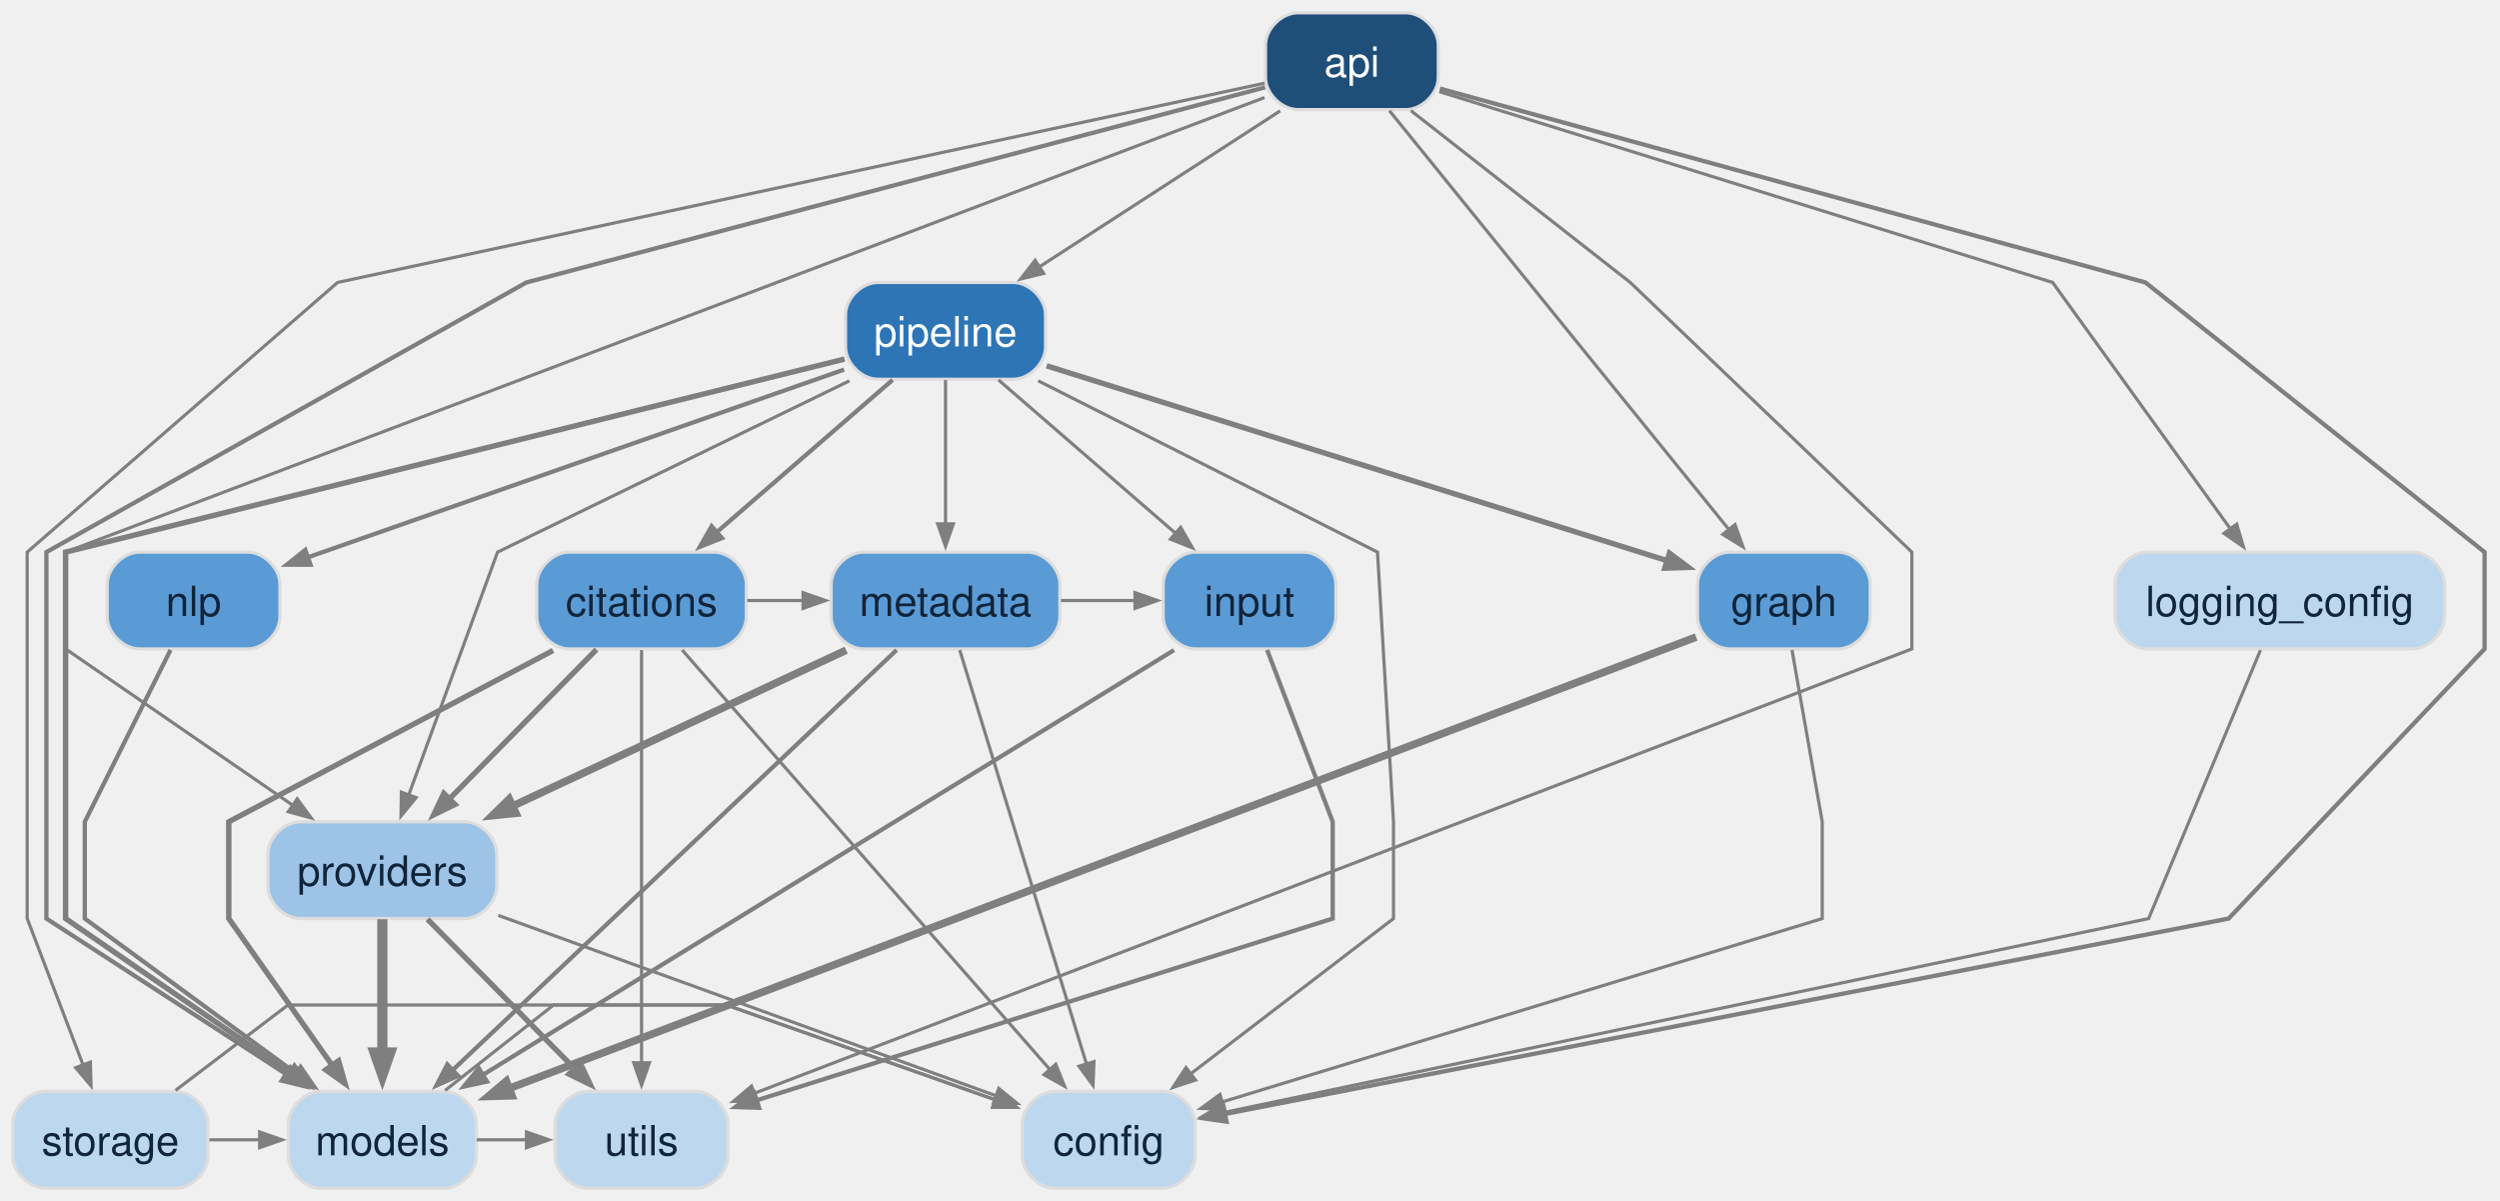
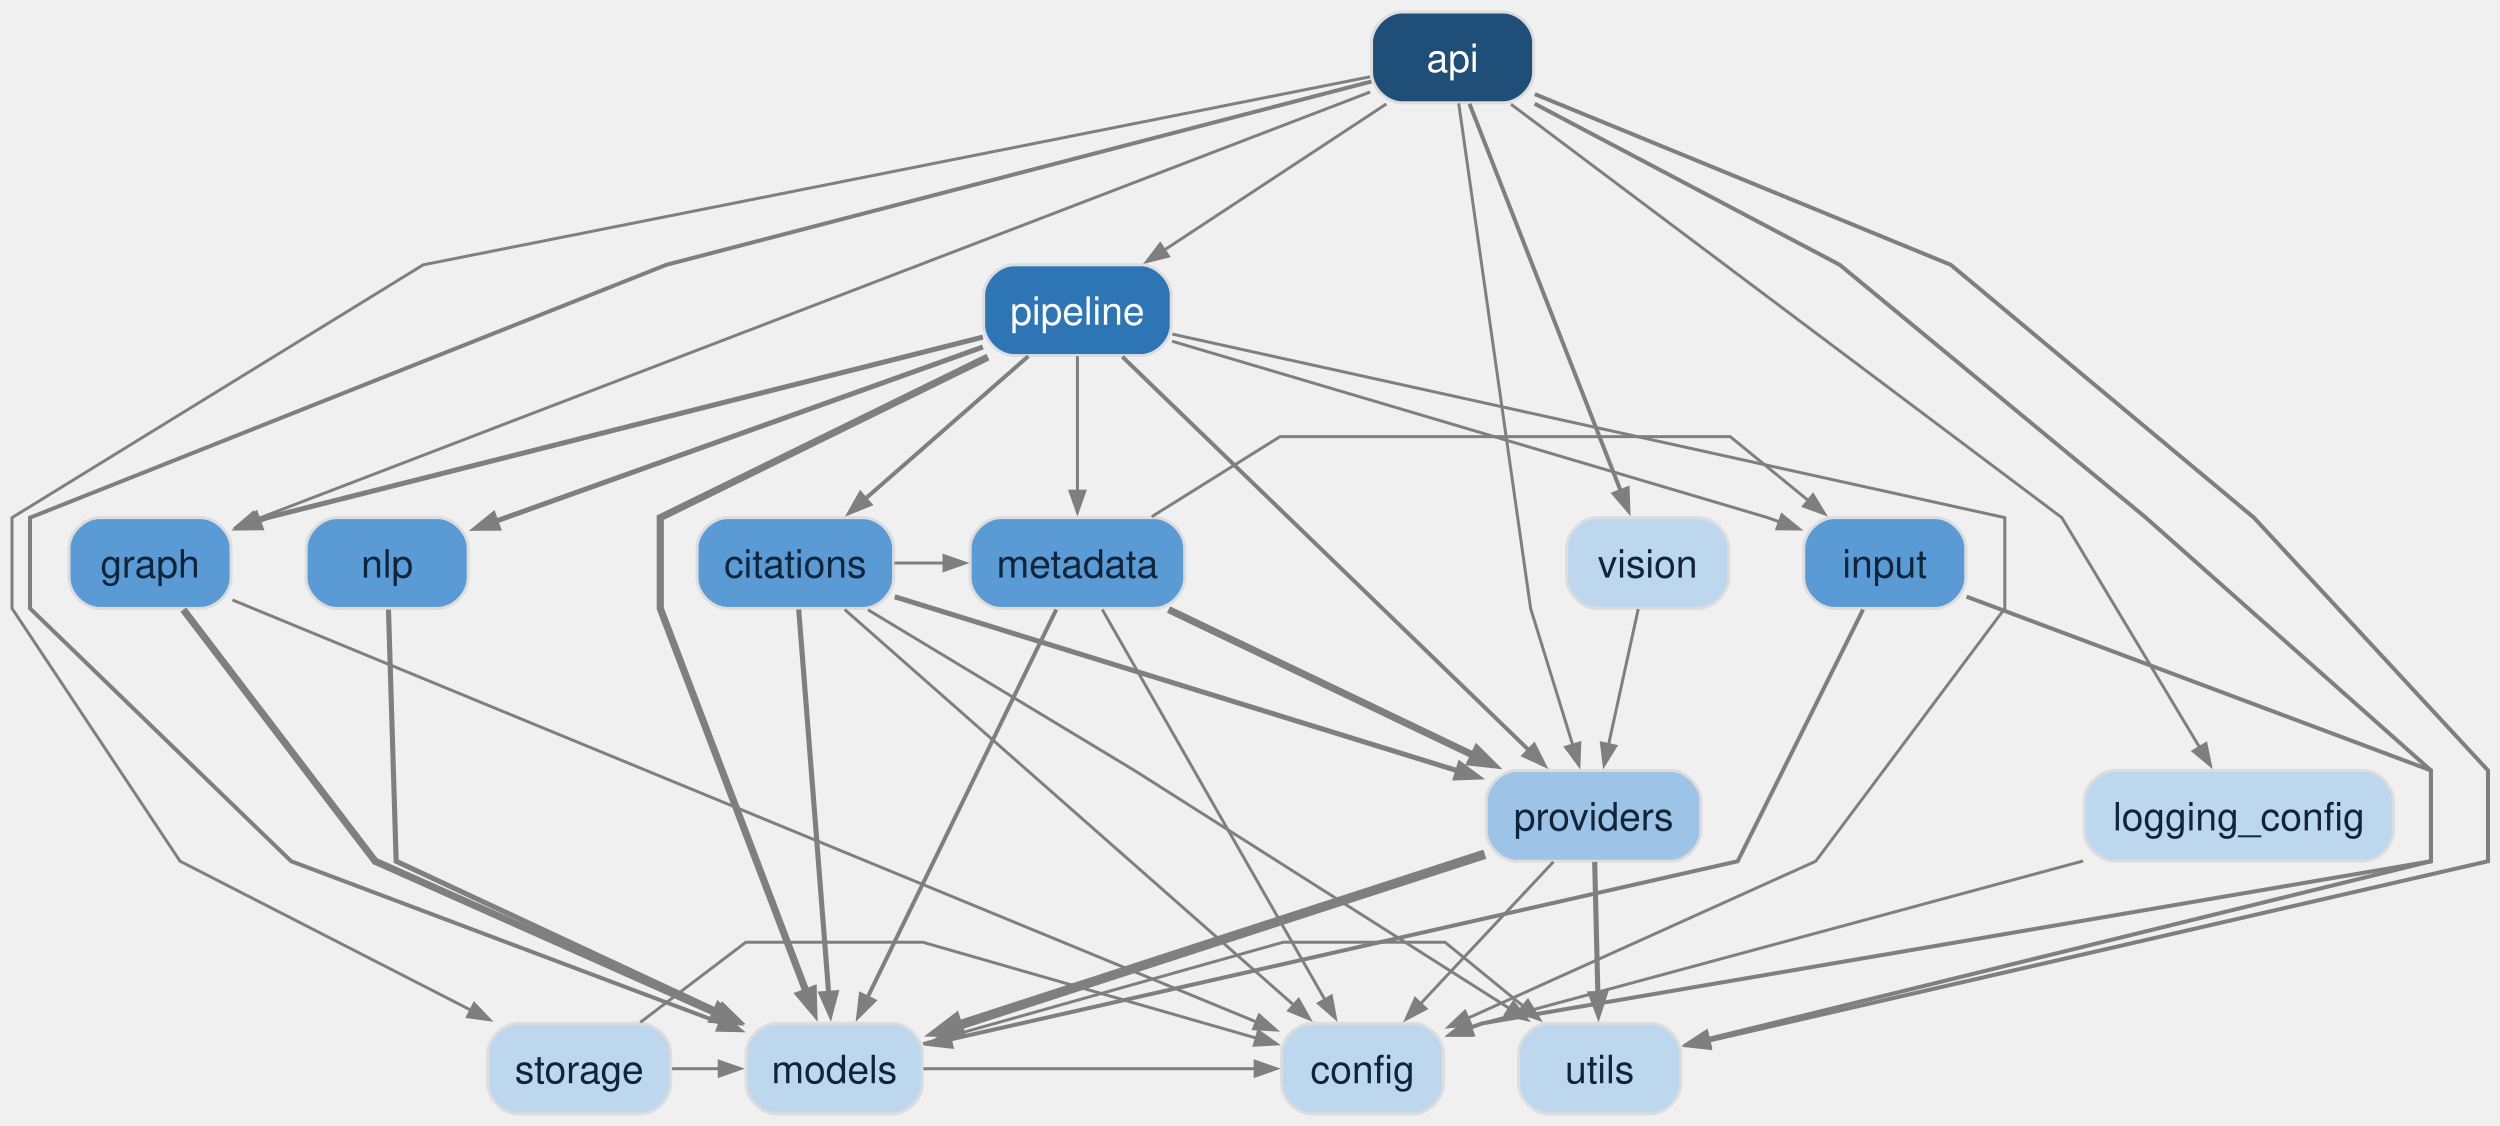
- <svg xmlns="http://www.w3.org/2000/svg" width="781pt" height="375pt" viewBox="0.00 0.00 781.00 375.00">
+ <svg xmlns="http://www.w3.org/2000/svg" width="833pt" height="375pt" viewBox="0.00 0.00 833.00 375.00">
  <g id="graph0" class="graph" transform="scale(1 1) rotate(0) translate(4 371.2)">
    <g id="node1" class="node">
-       <path fill="#1f4e79" stroke="#dddddd" d="M435.42,-367.2C435.42,-367.2 401.58,-367.2 401.58,-367.2 396.54,-367.2 391.5,-362.16 391.5,-357.12 391.5,-357.12 391.5,-347.04 391.5,-347.04 391.5,-342 396.54,-336.96 401.58,-336.96 401.58,-336.96 435.42,-336.96 435.42,-336.96 440.46,-336.96 445.5,-342 445.5,-347.04 445.5,-347.04 445.5,-357.12 445.5,-357.12 445.5,-362.16 440.46,-367.2 435.42,-367.2" />
-       <text xml:space="preserve" text-anchor="middle" x="418.5" y="-347.23" font-family="Helvetica,sans-Serif" font-size="13.00" fill="white">api</text>
+       <path fill="#1f4e79" stroke="#dddddd" d="M496.92,-367.2C496.92,-367.2 463.08,-367.2 463.08,-367.2 458.04,-367.2 453,-362.16 453,-357.12 453,-357.12 453,-347.04 453,-347.04 453,-342 458.04,-336.96 463.08,-336.96 463.08,-336.96 496.92,-336.96 496.92,-336.96 501.96,-336.96 507,-342 507,-347.04 507,-347.04 507,-357.12 507,-357.12 507,-362.16 501.96,-367.2 496.92,-367.2" />
+       <text xml:space="preserve" text-anchor="middle" x="480" y="-347.23" font-family="Helvetica,sans-Serif" font-size="13.00" fill="white">api</text>
    </g>
    <g id="node3" class="node">
-       <path fill="#bdd7ee" stroke="#dddddd" d="M359.42,-30.24C359.42,-30.24 325.58,-30.24 325.58,-30.24 320.54,-30.24 315.5,-25.2 315.5,-20.16 315.5,-20.16 315.5,-10.08 315.5,-10.08 315.5,-5.04 320.54,0 325.58,0 325.58,0 359.42,0 359.42,0 364.46,0 369.5,-5.04 369.5,-10.08 369.5,-10.08 369.5,-20.16 369.5,-20.16 369.5,-25.2 364.46,-30.24 359.42,-30.24" />
-       <text xml:space="preserve" text-anchor="middle" x="342.5" y="-10.27" font-family="Helvetica,sans-Serif" font-size="13.00" fill="#10243a">config</text>
+       <path fill="#bdd7ee" stroke="#dddddd" d="M466.92,-30.24C466.92,-30.24 433.08,-30.24 433.08,-30.24 428.04,-30.24 423,-25.2 423,-20.16 423,-20.16 423,-10.08 423,-10.08 423,-5.04 428.04,0 433.08,0 433.08,0 466.92,0 466.92,0 471.96,0 477,-5.04 477,-10.08 477,-10.08 477,-20.16 477,-20.16 477,-25.2 471.96,-30.24 466.92,-30.24" />
+       <text xml:space="preserve" text-anchor="middle" x="450" y="-10.27" font-family="Helvetica,sans-Serif" font-size="13.00" fill="#10243a">config</text>
    </g>
    <g id="edge1" class="edge">
-       <path fill="none" stroke="#7f7f7f" stroke-width="1.35" d="M445.99,-343.53C510.56,-325.79 666.5,-282.96 666.5,-282.96 666.5,-282.96 772.5,-198.72 772.5,-198.72 772.5,-198.72 772.5,-168.48 772.5,-168.48 772.5,-168.48 692.5,-84.24 692.5,-84.24 692.5,-84.24 468.15,-40.57 378.69,-23.16" />
-       <polygon fill="#7f7f7f" stroke="#7f7f7f" stroke-width="1.35" points="379.31,-20.79 371.97,-21.86 378.37,-25.6 379.31,-20.79" />
+       <path fill="none" stroke="#7f7f7f" stroke-width="1.35" d="M507.36,-336.63C545.22,-316.64 609,-282.96 609,-282.96 609,-282.96 711,-198.72 711,-198.72 711,-198.72 806,-114.48 806,-114.48 806,-114.48 806,-84.24 806,-84.24 806,-84.24 490,-30.24 490,-30.24 490,-30.24 488.41,-29.68 485.87,-28.78" />
+       <polygon fill="#7f7f7f" stroke="#7f7f7f" stroke-width="1.35" points="486.69,-26.47 479.27,-26.45 485.06,-31.09 486.69,-26.47" />
    </g>
    <g id="node4" class="node">
-       <path fill="#5b9bd5" stroke="#dddddd" d="M570.42,-198.72C570.42,-198.72 536.58,-198.72 536.58,-198.72 531.54,-198.72 526.5,-193.68 526.5,-188.64 526.5,-188.64 526.5,-178.56 526.5,-178.56 526.5,-173.52 531.54,-168.48 536.58,-168.48 536.58,-168.48 570.42,-168.48 570.42,-168.48 575.46,-168.48 580.5,-173.52 580.5,-178.56 580.5,-178.56 580.5,-188.64 580.5,-188.64 580.5,-193.68 575.46,-198.72 570.42,-198.72" />
-       <text xml:space="preserve" text-anchor="middle" x="553.5" y="-178.75" font-family="Helvetica,sans-Serif" font-size="13.00" fill="#10243a">graph</text>
+       <path fill="#5b9bd5" stroke="#dddddd" d="M62.92,-198.72C62.92,-198.72 29.08,-198.72 29.08,-198.72 24.04,-198.72 19,-193.68 19,-188.64 19,-188.64 19,-178.56 19,-178.56 19,-173.52 24.04,-168.48 29.08,-168.48 29.08,-168.48 62.92,-168.48 62.92,-168.48 67.96,-168.48 73,-173.52 73,-178.56 73,-178.56 73,-188.64 73,-188.64 73,-193.68 67.96,-198.72 62.92,-198.72" />
+       <text xml:space="preserve" text-anchor="middle" x="46" y="-178.75" font-family="Helvetica,sans-Serif" font-size="13.00" fill="#10243a">graph</text>
    </g>
    <g id="edge2" class="edge">
-       <path fill="none" stroke="#7f7f7f" d="M430.24,-336.6C454.18,-307.08 508.69,-239.86 536.5,-205.57" />
-       <polygon fill="#7f7f7f" stroke="#7f7f7f" points="538.23,-207.32 540.73,-200.34 534.42,-204.24 538.23,-207.32" />
+       <path fill="none" stroke="#7f7f7f" d="M452.52,-340.54C376.8,-311.49 165.17,-230.31 81.09,-198.06" />
+       <polygon fill="#7f7f7f" stroke="#7f7f7f" points="82.18,-195.86 74.77,-195.64 80.43,-200.43 82.18,-195.86" />
    </g>
    <g id="node6" class="node">
-       <path fill="#bdd7ee" stroke="#dddddd" d="M749.92,-198.72C749.92,-198.72 667.08,-198.72 667.08,-198.72 662.04,-198.72 657,-193.68 657,-188.64 657,-188.64 657,-178.56 657,-178.56 657,-173.52 662.04,-168.48 667.08,-168.48 667.08,-168.48 749.92,-168.48 749.92,-168.48 754.96,-168.48 760,-173.52 760,-178.56 760,-178.56 760,-188.64 760,-188.64 760,-193.68 754.96,-198.72 749.92,-198.72" />
-       <text xml:space="preserve" text-anchor="middle" x="708.5" y="-178.75" font-family="Helvetica,sans-Serif" font-size="13.00" fill="#10243a">logging_config</text>
+       <path fill="#bdd7ee" stroke="#dddddd" d="M783.42,-114.48C783.42,-114.48 700.58,-114.48 700.58,-114.48 695.54,-114.48 690.5,-109.44 690.5,-104.4 690.5,-104.4 690.5,-94.32 690.5,-94.32 690.5,-89.28 695.54,-84.24 700.58,-84.24 700.58,-84.24 783.42,-84.24 783.42,-84.24 788.46,-84.24 793.5,-89.28 793.5,-94.32 793.5,-94.32 793.5,-104.4 793.5,-104.4 793.5,-109.44 788.46,-114.48 783.42,-114.48" />
+       <text xml:space="preserve" text-anchor="middle" x="742" y="-94.51" font-family="Helvetica,sans-Serif" font-size="13.00" fill="#10243a">logging_config</text>
    </g>
    <g id="edge3" class="edge">
-       <path fill="none" stroke="#7f7f7f" d="M445.79,-342.59C504.5,-324.33 637.5,-282.96 637.5,-282.96 637.5,-282.96 672.45,-234.55 693.3,-205.65" />
-       <polygon fill="#7f7f7f" stroke="#7f7f7f" points="695.03,-207.45 697.14,-200.34 691.05,-204.58 695.03,-207.45" />
+       <path fill="none" stroke="#7f7f7f" d="M499.46,-336.47C550.27,-298.34 683,-198.72 683,-198.72 683,-198.72 711.55,-151.12 728.93,-122.15" />
+       <polygon fill="#7f7f7f" stroke="#7f7f7f" points="731.02,-123.43 732.52,-116.17 726.81,-120.91 731.02,-123.43" />
    </g>
    <g id="node8" class="node">
-       <path fill="#bdd7ee" stroke="#dddddd" d="M134.79,-30.24C134.79,-30.24 96.2,-30.24 96.2,-30.24 91.16,-30.24 86.12,-25.2 86.12,-20.16 86.12,-20.16 86.12,-10.08 86.12,-10.08 86.12,-5.04 91.17,0 96.2,0 96.2,0 134.8,0 134.8,0 139.84,0 144.88,-5.04 144.88,-10.08 144.88,-10.08 144.88,-20.16 144.88,-20.16 144.88,-25.2 139.84,-30.24 134.79,-30.24" />
-       <text xml:space="preserve" text-anchor="middle" x="115.5" y="-10.27" font-family="Helvetica,sans-Serif" font-size="13.00" fill="#10243a">models</text>
+       <path fill="#bdd7ee" stroke="#dddddd" d="M293.3,-30.24C293.3,-30.24 254.7,-30.24 254.7,-30.24 249.66,-30.24 244.62,-25.2 244.62,-20.16 244.62,-20.16 244.62,-10.08 244.62,-10.08 244.62,-5.04 249.66,0 254.71,0 254.71,0 293.3,0 293.3,0 298.33,0 303.38,-5.04 303.38,-10.08 303.38,-10.08 303.38,-20.16 303.38,-20.16 303.38,-25.2 298.33,-30.24 293.3,-30.24" />
+       <text xml:space="preserve" text-anchor="middle" x="274" y="-10.27" font-family="Helvetica,sans-Serif" font-size="13.00" fill="#10243a">models</text>
    </g>
    <g id="edge4" class="edge">
-       <path fill="none" stroke="#7f7f7f" stroke-width="1.35" d="M391.38,-343.92C325.14,-326.43 160.5,-282.96 160.5,-282.96 160.5,-282.96 10.5,-198.72 10.5,-198.72 10.5,-198.72 10.5,-84.24 10.5,-84.24 10.5,-84.24 54.37,-55.78 85.4,-35.65" />
-       <polygon fill="#7f7f7f" stroke="#7f7f7f" stroke-width="1.35" points="86.72,-37.71 91.26,-31.85 84.05,-33.6 86.72,-37.71" />
+       <path fill="none" stroke="#7f7f7f" stroke-width="1.35" d="M452.95,-344.05C386.01,-326.64 218,-282.96 218,-282.96 218,-282.96 6,-198.72 6,-198.72 6,-198.72 6,-168.48 6,-168.48 6,-168.48 93,-84.24 93,-84.24 93,-84.24 183.31,-50.25 236.34,-30.29" />
+       <polygon fill="#7f7f7f" stroke="#7f7f7f" stroke-width="1.35" points="236.92,-32.69 242.6,-27.94 235.19,-28.11 236.92,-32.69" />
    </g>
    <g id="node10" class="node">
-       <path fill="#2e75b6" stroke="#dddddd" d="M312.67,-282.96C312.67,-282.96 270.33,-282.96 270.33,-282.96 265.29,-282.96 260.25,-277.92 260.25,-272.88 260.25,-272.88 260.25,-262.8 260.25,-262.8 260.25,-257.76 265.29,-252.72 270.33,-252.72 270.33,-252.72 312.67,-252.72 312.67,-252.72 317.71,-252.72 322.75,-257.76 322.75,-262.8 322.75,-262.8 322.75,-272.88 322.75,-272.88 322.75,-277.92 317.71,-282.96 312.67,-282.96" />
-       <text xml:space="preserve" text-anchor="middle" x="291.5" y="-262.99" font-family="Helvetica,sans-Serif" font-size="13.00" fill="white">pipeline</text>
+       <path fill="#2e75b6" stroke="#dddddd" d="M376.17,-282.96C376.17,-282.96 333.83,-282.96 333.83,-282.96 328.79,-282.96 323.75,-277.92 323.75,-272.88 323.75,-272.88 323.75,-262.8 323.75,-262.8 323.75,-257.76 328.79,-252.72 333.83,-252.72 333.83,-252.72 376.17,-252.72 376.17,-252.72 381.21,-252.72 386.25,-257.76 386.25,-262.8 386.25,-262.8 386.25,-272.88 386.25,-272.88 386.25,-277.92 381.21,-282.96 376.17,-282.96" />
+       <text xml:space="preserve" text-anchor="middle" x="355" y="-262.99" font-family="Helvetica,sans-Serif" font-size="13.00" fill="white">pipeline</text>
    </g>
    <g id="edge5" class="edge">
-       <path fill="none" stroke="#7f7f7f" d="M396.09,-336.57C375.14,-323 343.74,-302.67 320.81,-287.82" />
-       <polygon fill="#7f7f7f" stroke="#7f7f7f" points="322.17,-285.78 314.96,-284.03 319.5,-289.89 322.17,-285.78" />
+       <path fill="none" stroke="#7f7f7f" d="M457.94,-336.57C437.32,-323 406.42,-302.67 383.85,-287.82" />
+       <polygon fill="#7f7f7f" stroke="#7f7f7f" points="385.3,-285.84 378.1,-284.04 382.6,-289.93 385.3,-285.84" />
    </g>
    <g id="node11" class="node">
-       <path fill="#9dc3e6" stroke="#dddddd" d="M141.17,-114.48C141.17,-114.48 89.83,-114.48 89.83,-114.48 84.79,-114.48 79.75,-109.44 79.75,-104.4 79.75,-104.4 79.75,-94.32 79.75,-94.32 79.75,-89.28 84.79,-84.24 89.83,-84.24 89.83,-84.24 141.17,-84.24 141.17,-84.24 146.21,-84.24 151.25,-89.28 151.25,-94.32 151.25,-94.32 151.25,-104.4 151.25,-104.4 151.25,-109.44 146.21,-114.48 141.17,-114.48" />
-       <text xml:space="preserve" text-anchor="middle" x="115.5" y="-94.51" font-family="Helvetica,sans-Serif" font-size="13.00" fill="#10243a">providers</text>
+       <path fill="#9dc3e6" stroke="#dddddd" d="M552.67,-114.48C552.67,-114.48 501.33,-114.48 501.33,-114.48 496.29,-114.48 491.25,-109.44 491.25,-104.4 491.25,-104.4 491.25,-94.32 491.25,-94.32 491.25,-89.28 496.29,-84.24 501.33,-84.24 501.33,-84.24 552.67,-84.24 552.67,-84.24 557.71,-84.24 562.75,-89.28 562.75,-94.32 562.75,-94.32 562.75,-104.4 562.75,-104.4 562.75,-109.44 557.71,-114.48 552.67,-114.48" />
+       <text xml:space="preserve" text-anchor="middle" x="527" y="-94.51" font-family="Helvetica,sans-Serif" font-size="13.00" fill="#10243a">providers</text>
    </g>
    <g id="edge6" class="edge">
-       <path fill="none" stroke="#7f7f7f" d="M391.18,-340.73C300.71,-306.44 16.5,-198.72 16.5,-198.72 16.5,-198.72 16.5,-168.48 16.5,-168.48 16.5,-168.48 58.45,-139.62 87.73,-119.47" />
-       <polygon fill="#7f7f7f" stroke="#7f7f7f" points="88.88,-121.65 93.26,-115.66 86.1,-117.61 88.88,-121.65" />
+       <path fill="none" stroke="#7f7f7f" d="M482.04,-336.75C488.17,-293.71 506,-168.48 506,-168.48 506,-168.48 513.95,-142.7 520.07,-122.85" />
+       <polygon fill="#7f7f7f" stroke="#7f7f7f" points="522.38,-123.66 522.1,-116.25 517.7,-122.22 522.38,-123.66" />
    </g>
    <g id="node12" class="node">
-       <path fill="#bdd7ee" stroke="#dddddd" d="M50.92,-30.24C50.92,-30.24 10.08,-30.24 10.08,-30.24 5.04,-30.24 0,-25.2 0,-20.16 0,-20.16 0,-10.08 0,-10.08 0,-5.04 5.04,0 10.08,0 10.08,0 50.92,0 50.92,0 55.96,0 61,-5.04 61,-10.08 61,-10.08 61,-20.16 61,-20.16 61,-25.2 55.96,-30.24 50.92,-30.24" />
-       <text xml:space="preserve" text-anchor="middle" x="30.5" y="-10.27" font-family="Helvetica,sans-Serif" font-size="13.00" fill="#10243a">storage</text>
+       <path fill="#bdd7ee" stroke="#dddddd" d="M209.42,-30.24C209.42,-30.24 168.58,-30.24 168.58,-30.24 163.54,-30.24 158.5,-25.2 158.5,-20.16 158.5,-20.16 158.5,-10.08 158.5,-10.08 158.5,-5.04 163.54,0 168.58,0 168.58,0 209.42,0 209.42,0 214.46,0 219.5,-5.04 219.5,-10.08 219.5,-10.08 219.5,-20.16 219.5,-20.16 219.5,-25.2 214.46,-30.24 209.42,-30.24" />
+       <text xml:space="preserve" text-anchor="middle" x="189" y="-10.27" font-family="Helvetica,sans-Serif" font-size="13.00" fill="#10243a">storage</text>
    </g>
    <g id="edge7" class="edge">
-       <path fill="none" stroke="#7f7f7f" d="M391.2,-345.21C314.31,-328.69 101.5,-282.96 101.5,-282.96 101.5,-282.96 4.5,-198.72 4.5,-198.72 4.5,-198.72 4.5,-84.24 4.5,-84.24 4.5,-84.24 14.43,-58.22 22.02,-38.35" />
-       <polygon fill="#7f7f7f" stroke="#7f7f7f" points="24.24,-39.39 24.45,-31.98 19.66,-37.65 24.24,-39.39" />
+       <path fill="none" stroke="#7f7f7f" d="M452.51,-345.62C371.12,-329.46 137,-282.96 137,-282.96 137,-282.96 0,-198.72 0,-198.72 0,-198.72 0,-168.48 0,-168.48 0,-168.48 56,-84.24 56,-84.24 56,-84.24 113.95,-54.56 153.35,-34.38" />
+       <polygon fill="#7f7f7f" stroke="#7f7f7f" points="154.01,-36.8 159.12,-31.42 151.77,-32.43 154.01,-36.8" />
    </g>
    <g id="node13" class="node">
-       <path fill="#bdd7ee" stroke="#dddddd" d="M213.42,-30.24C213.42,-30.24 179.58,-30.24 179.58,-30.24 174.54,-30.24 169.5,-25.2 169.5,-20.16 169.5,-20.16 169.5,-10.08 169.5,-10.08 169.5,-5.04 174.54,0 179.58,0 179.58,0 213.42,0 213.42,0 218.46,0 223.5,-5.04 223.5,-10.08 223.5,-10.08 223.5,-20.16 223.5,-20.16 223.5,-25.2 218.46,-30.24 213.42,-30.24" />
-       <text xml:space="preserve" text-anchor="middle" x="196.5" y="-10.27" font-family="Helvetica,sans-Serif" font-size="13.00" fill="#10243a">utils</text>
+       <path fill="#bdd7ee" stroke="#dddddd" d="M545.92,-30.24C545.92,-30.24 512.08,-30.24 512.08,-30.24 507.04,-30.24 502,-25.2 502,-20.16 502,-20.16 502,-10.08 502,-10.08 502,-5.04 507.04,0 512.08,0 512.08,0 545.92,0 545.92,0 550.96,0 556,-5.04 556,-10.08 556,-10.08 556,-20.16 556,-20.16 556,-25.2 550.96,-30.24 545.92,-30.24" />
+       <text xml:space="preserve" text-anchor="middle" x="529" y="-10.27" font-family="Helvetica,sans-Serif" font-size="13.00" fill="#10243a">utils</text>
    </g>
    <g id="edge8" class="edge">
-       <path fill="none" stroke="#7f7f7f" d="M436.95,-336.63C462.49,-316.64 505.5,-282.96 505.5,-282.96 505.5,-282.96 593.5,-198.72 593.5,-198.72 593.5,-198.72 593.5,-168.48 593.5,-168.48 593.5,-168.48 328.59,-66.81 231.56,-29.58" />
-       <polygon fill="#7f7f7f" stroke="#7f7f7f" points="232.61,-27.36 225.2,-27.13 230.86,-31.93 232.61,-27.36" />
+       <path fill="none" stroke="#7f7f7f" stroke-width="1.35" d="M507.41,-339.83C554.56,-320.48 646,-282.96 646,-282.96 646,-282.96 747,-198.72 747,-198.72 747,-198.72 825,-114.48 825,-114.48 825,-114.48 825,-84.24 825,-84.24 825,-84.24 643.83,-42.55 564.96,-24.4" />
+       <polygon fill="#7f7f7f" stroke="#7f7f7f" stroke-width="1.35" points="565.68,-22.05 558.31,-22.86 564.58,-26.82 565.68,-22.05" />
+     </g>
+     <g id="node14" class="node">
+       <path fill="#bdd7ee" stroke="#dddddd" d="M561.92,-198.72C561.92,-198.72 528.08,-198.72 528.08,-198.72 523.04,-198.72 518,-193.68 518,-188.64 518,-188.64 518,-178.56 518,-178.56 518,-173.52 523.04,-168.48 528.08,-168.48 528.08,-168.48 561.92,-168.48 561.92,-168.48 566.96,-168.48 572,-173.52 572,-178.56 572,-178.56 572,-188.64 572,-188.64 572,-193.68 566.96,-198.72 561.92,-198.72" />
+       <text xml:space="preserve" text-anchor="middle" x="545" y="-178.75" font-family="Helvetica,sans-Serif" font-size="13.00" fill="#10243a">vision</text>
+     </g>
+     <g id="edge9" class="edge">
+       <path fill="none" stroke="#7f7f7f" stroke-width="1.35" d="M485.65,-336.6C496.99,-307.57 522.55,-242.09 536.13,-207.31" />
+       <polygon fill="#7f7f7f" stroke="#7f7f7f" stroke-width="1.35" points="538.31,-208.48 538.57,-201.07 533.74,-206.7 538.31,-208.48" />
    </g>
    <g id="node2" class="node">
-       <path fill="#5b9bd5" stroke="#dddddd" d="M219.17,-198.72C219.17,-198.72 173.83,-198.72 173.83,-198.72 168.79,-198.72 163.75,-193.68 163.75,-188.64 163.75,-188.64 163.75,-178.56 163.75,-178.56 163.75,-173.52 168.79,-168.48 173.83,-168.48 173.83,-168.48 219.17,-168.48 219.17,-168.48 224.21,-168.48 229.25,-173.52 229.25,-178.56 229.25,-178.56 229.25,-188.64 229.25,-188.64 229.25,-193.68 224.21,-198.72 219.17,-198.72" />
-       <text xml:space="preserve" text-anchor="middle" x="196.5" y="-178.75" font-family="Helvetica,sans-Serif" font-size="13.00" fill="#10243a">citations</text>
-     </g>
-     <g id="edge9" class="edge">
-       <path fill="none" stroke="#7f7f7f" d="M209.2,-168.12C235.09,-138.6 294.04,-71.38 324.11,-37.09" />
-       <polygon fill="#7f7f7f" stroke="#7f7f7f" points="325.95,-38.7 328.73,-31.83 322.27,-35.47 325.95,-38.7" />
+       <path fill="#5b9bd5" stroke="#dddddd" d="M283.67,-198.72C283.67,-198.72 238.33,-198.72 238.33,-198.72 233.29,-198.72 228.25,-193.68 228.25,-188.64 228.25,-188.64 228.25,-178.56 228.25,-178.56 228.25,-173.52 233.29,-168.48 238.33,-168.48 238.33,-168.48 283.67,-168.48 283.67,-168.48 288.71,-168.48 293.75,-173.52 293.75,-178.56 293.75,-178.56 293.75,-188.64 293.75,-188.64 293.75,-193.68 288.71,-198.72 283.67,-198.72" />
+       <text xml:space="preserve" text-anchor="middle" x="261" y="-178.75" font-family="Helvetica,sans-Serif" font-size="13.00" fill="#10243a">citations</text>
+     </g>
+     <g id="edge10" class="edge">
+       <path fill="none" stroke="#7f7f7f" d="M277.44,-168.12C311.23,-138.35 388.54,-70.26 427.16,-36.24" />
+       <polygon fill="#7f7f7f" stroke="#7f7f7f" points="428.69,-38.15 432.33,-31.69 425.45,-34.48 428.69,-38.15" />
    </g>
    <g id="node7" class="node">
-       <path fill="#5b9bd5" stroke="#dddddd" d="M317.17,-198.72C317.17,-198.72 265.83,-198.72 265.83,-198.72 260.79,-198.72 255.75,-193.68 255.75,-188.64 255.75,-188.64 255.75,-178.56 255.75,-178.56 255.75,-173.52 260.79,-168.48 265.83,-168.48 265.83,-168.48 317.17,-168.48 317.17,-168.48 322.21,-168.48 327.25,-173.52 327.25,-178.56 327.25,-178.56 327.25,-188.64 327.25,-188.64 327.25,-193.68 322.21,-198.72 317.17,-198.72" />
-       <text xml:space="preserve" text-anchor="middle" x="291.5" y="-178.75" font-family="Helvetica,sans-Serif" font-size="13.00" fill="#10243a">metadata</text>
-     </g>
-     <g id="edge10" class="edge">
-       <path fill="none" stroke="#7f7f7f" d="M229.53,-183.6C232.59,-183.6 240.28,-183.6 247.15,-183.6" />
-       <polygon fill="#7f7f7f" stroke="#7f7f7f" points="246.98,-186.05 253.98,-183.6 246.98,-181.15 246.98,-186.05" />
+       <path fill="#5b9bd5" stroke="#dddddd" d="M380.67,-198.72C380.67,-198.72 329.33,-198.72 329.33,-198.72 324.29,-198.72 319.25,-193.68 319.25,-188.64 319.25,-188.64 319.25,-178.56 319.25,-178.56 319.25,-173.52 324.29,-168.48 329.33,-168.48 329.33,-168.48 380.67,-168.48 380.67,-168.48 385.71,-168.48 390.75,-173.52 390.75,-178.56 390.75,-178.56 390.75,-188.64 390.75,-188.64 390.75,-193.68 385.71,-198.72 380.67,-198.72" />
+       <text xml:space="preserve" text-anchor="middle" x="355" y="-178.75" font-family="Helvetica,sans-Serif" font-size="13.00" fill="#10243a">metadata</text>
    </g>
    <g id="edge11" class="edge">
-       <path fill="none" stroke="#7f7f7f" stroke-width="1.7" d="M168.83,-167.99C130.92,-147.97 67.5,-114.48 67.5,-114.48 67.5,-114.48 67.5,-84.24 67.5,-84.24 67.5,-84.24 85.83,-58.22 99.84,-38.35" />
-       <polygon fill="#7f7f7f" stroke="#7f7f7f" stroke-width="1.7" points="101.81,-39.8 103.84,-32.67 97.8,-36.98 101.81,-39.8" />
+       <path fill="none" stroke="#7f7f7f" d="M294.02,-183.6C297.16,-183.6 304.18,-183.6 310.6,-183.6" />
+       <polygon fill="#7f7f7f" stroke="#7f7f7f" points="310.55,-186.05 317.55,-183.6 310.55,-181.15 310.55,-186.05" />
    </g>
    <g id="edge12" class="edge">
-       <path fill="none" stroke="#7f7f7f" stroke-width="1.7" d="M182.39,-168.27C169.69,-155.38 150.86,-136.26 136.41,-121.59" />
-       <polygon fill="#7f7f7f" stroke="#7f7f7f" stroke-width="1.7" points="138.18,-119.9 131.52,-116.63 134.69,-123.34 138.18,-119.9" />
+       <path fill="none" stroke="#7f7f7f" stroke-width="1.7" d="M262.13,-168.12C264.37,-139.46 269.38,-75.27 272.12,-40.17" />
+       <polygon fill="#7f7f7f" stroke="#7f7f7f" stroke-width="1.7" points="274.56,-40.42 272.66,-33.25 269.67,-40.04 274.56,-40.42" />
    </g>
    <g id="edge13" class="edge">
-       <path fill="none" stroke="#7f7f7f" d="M196.5,-168.12C196.5,-139.09 196.5,-73.61 196.5,-38.83" />
-       <polygon fill="#7f7f7f" stroke="#7f7f7f" points="198.95,-39.2 196.5,-32.2 194.05,-39.2 198.95,-39.2" />
+       <path fill="none" stroke="#7f7f7f" stroke-width="1.7" d="M294.15,-172.35C341.55,-157.7 428.81,-130.72 482,-114.27" />
+       <polygon fill="#7f7f7f" stroke="#7f7f7f" stroke-width="1.7" points="482.45,-116.7 488.42,-112.29 481.01,-112.02 482.45,-116.7" />
    </g>
    <g id="edge14" class="edge">
-       <path fill="none" stroke="#7f7f7f" d="M556.04,-168.15C559.57,-148.16 565.5,-114.48 565.5,-114.48 565.5,-114.48 565.5,-84.24 565.5,-84.24 565.5,-84.24 440.84,-46.16 377.93,-26.94" />
-       <polygon fill="#7f7f7f" stroke="#7f7f7f" points="378.7,-24.62 371.29,-24.92 377.27,-29.3 378.7,-24.62" />
+       <path fill="none" stroke="#7f7f7f" d="M285.24,-167.99C318.44,-147.97 374,-114.48 374,-114.48 374,-114.48 453.87,-63.79 498.95,-35.19" />
+       <polygon fill="#7f7f7f" stroke="#7f7f7f" points="500.25,-37.26 504.85,-31.44 497.63,-33.13 500.25,-37.26" />
    </g>
    <g id="edge15" class="edge">
-       <path fill="none" stroke="#7f7f7f" stroke-width="2.4" d="M526.1,-172.19C451.16,-143.7 242.55,-64.41 154.99,-31.13" />
-       <polygon fill="#7f7f7f" stroke="#7f7f7f" stroke-width="2.4" points="155.98,-28.89 148.57,-28.69 154.24,-33.47 155.98,-28.89" />
+       <path fill="none" stroke="#7f7f7f" d="M73.45,-171.29C144.71,-141.93 335.52,-63.3 414.75,-30.64" />
+       <polygon fill="#7f7f7f" stroke="#7f7f7f" points="415.57,-32.96 421.11,-28.02 413.71,-28.43 415.57,-32.96" />
+     </g>
+     <g id="edge16" class="edge">
+       <path fill="none" stroke="#7f7f7f" stroke-width="2.4" d="M57.07,-168.09C77.93,-140.73 121,-84.24 121,-84.24 121,-84.24 189.23,-53.86 234.56,-33.68" />
+       <polygon fill="#7f7f7f" stroke="#7f7f7f" stroke-width="2.4" points="235.42,-35.98 240.82,-30.89 233.43,-31.5 235.42,-35.98" />
    </g>
    <g id="node5" class="node">
-       <path fill="#5b9bd5" stroke="#dddddd" d="M403.42,-198.72C403.42,-198.72 369.58,-198.72 369.58,-198.72 364.54,-198.72 359.5,-193.68 359.5,-188.64 359.5,-188.64 359.5,-178.56 359.5,-178.56 359.5,-173.52 364.54,-168.48 369.58,-168.48 369.58,-168.48 403.42,-168.48 403.42,-168.48 408.46,-168.48 413.5,-173.52 413.5,-178.56 413.5,-178.56 413.5,-188.64 413.5,-188.64 413.5,-193.68 408.46,-198.72 403.42,-198.72" />
-       <text xml:space="preserve" text-anchor="middle" x="386.5" y="-178.75" font-family="Helvetica,sans-Serif" font-size="13.00" fill="#10243a">input</text>
-     </g>
-     <g id="edge16" class="edge">
-       <path fill="none" stroke="#7f7f7f" stroke-width="1.35" d="M362.92,-168.12C314.07,-138.11 201.79,-69.13 146.88,-35.4" />
-       <polygon fill="#7f7f7f" stroke="#7f7f7f" stroke-width="1.35" points="148.2,-33.33 140.95,-31.76 145.64,-37.51 148.2,-33.33" />
+       <path fill="#5b9bd5" stroke="#dddddd" d="M640.92,-198.72C640.92,-198.72 607.08,-198.72 607.08,-198.72 602.04,-198.72 597,-193.68 597,-188.64 597,-188.64 597,-178.56 597,-178.56 597,-173.52 602.04,-168.48 607.08,-168.48 607.08,-168.48 640.92,-168.48 640.92,-168.48 645.96,-168.48 651,-173.52 651,-178.56 651,-178.56 651,-188.64 651,-188.64 651,-193.68 645.96,-198.72 640.92,-198.72" />
+       <text xml:space="preserve" text-anchor="middle" x="624" y="-178.75" font-family="Helvetica,sans-Serif" font-size="13.00" fill="#10243a">input</text>
    </g>
    <g id="edge17" class="edge">
-       <path fill="none" stroke="#7f7f7f" stroke-width="1.35" d="M392.01,-168.15C399.65,-148.16 412.5,-114.48 412.5,-114.48 412.5,-114.48 412.5,-84.24 412.5,-84.24 412.5,-84.24 293.44,-46.69 232.11,-27.35" />
-       <polygon fill="#7f7f7f" stroke="#7f7f7f" stroke-width="1.35" points="233.22,-25.13 225.81,-25.36 231.74,-29.8 233.22,-25.13" />
+       <path fill="none" stroke="#7f7f7f" stroke-width="1.35" d="M616.77,-168.09C603.14,-140.73 575,-84.24 575,-84.24 575,-84.24 393.12,-43.08 312.12,-24.75" />
+       <polygon fill="#7f7f7f" stroke="#7f7f7f" stroke-width="1.35" points="313.05,-22.44 305.68,-23.29 311.96,-27.22 313.05,-22.44" />
    </g>
    <g id="edge18" class="edge">
-       <path fill="none" stroke="#7f7f7f" d="M702.45,-168.09C691.05,-140.73 667.5,-84.24 667.5,-84.24 667.5,-84.24 462.6,-41.29 378.19,-23.6" />
-       <polygon fill="#7f7f7f" stroke="#7f7f7f" points="378.76,-21.22 371.41,-22.18 377.76,-26.01 378.76,-21.22" />
+       <path fill="none" stroke="#7f7f7f" stroke-width="1.35" d="M651.25,-172.4C702.02,-153.4 806,-114.48 806,-114.48 806,-114.48 806,-84.24 806,-84.24 806,-84.24 639.97,-43.41 564.99,-24.97" />
+       <polygon fill="#7f7f7f" stroke="#7f7f7f" stroke-width="1.35" points="565.68,-22.62 558.3,-23.33 564.51,-27.38 565.68,-22.62" />
    </g>
    <g id="edge19" class="edge">
-       <path fill="none" stroke="#7f7f7f" d="M295.94,-168.12C304.87,-138.97 325.06,-73.05 335.68,-38.39" />
-       <polygon fill="#7f7f7f" stroke="#7f7f7f" points="337.89,-39.55 337.59,-32.14 333.2,-38.11 337.89,-39.55" />
+       <path fill="none" stroke="#7f7f7f" d="M690.09,-84.33C616.32,-64.39 490,-30.24 490,-30.24 490,-30.24 488.02,-29.54 484.93,-28.45" />
+       <polygon fill="#7f7f7f" stroke="#7f7f7f" points="486.19,-26.3 478.77,-26.28 484.56,-30.92 486.19,-26.3" />
    </g>
    <g id="edge20" class="edge">
-       <path fill="none" stroke="#7f7f7f" d="M327.57,-183.6C333.35,-183.6 343.47,-183.6 350.92,-183.6" />
-       <polygon fill="#7f7f7f" stroke="#7f7f7f" points="350.72,-186.05 357.72,-183.6 350.72,-181.15 350.72,-186.05" />
+       <path fill="none" stroke="#7f7f7f" d="M363.26,-168.12C379.97,-138.85 417.83,-72.5 437.54,-37.95" />
+       <polygon fill="#7f7f7f" stroke="#7f7f7f" points="439.6,-39.3 440.94,-32 435.34,-36.87 439.6,-39.3" />
    </g>
    <g id="edge21" class="edge">
-       <path fill="none" stroke="#7f7f7f" stroke-width="1.35" d="M276.19,-168.12C244.85,-138.48 173.33,-70.82 137.21,-36.66" />
-       <polygon fill="#7f7f7f" stroke="#7f7f7f" stroke-width="1.35" points="139.15,-35.12 132.39,-32.09 135.79,-38.68 139.15,-35.12" />
+       <path fill="none" stroke="#7f7f7f" d="M379.75,-199.04C399.02,-211.07 422.5,-225.72 422.5,-225.72 422.5,-225.72 572.5,-225.72 572.5,-225.72 572.5,-225.72 585.73,-214.9 598.78,-204.22" />
+       <polygon fill="#7f7f7f" stroke="#7f7f7f" points="600.08,-206.33 603.94,-200 596.97,-202.54 600.08,-206.33" />
    </g>
    <g id="edge22" class="edge">
-       <path fill="none" stroke="#7f7f7f" stroke-width="2.4" d="M260.44,-168.09C231.37,-154.5 187.79,-134.14 156,-119.29" />
-       <polygon fill="#7f7f7f" stroke="#7f7f7f" stroke-width="2.4" points="157.22,-117.15 149.84,-116.4 155.14,-121.59 157.22,-117.15" />
+       <path fill="none" stroke="#7f7f7f" stroke-width="1.35" d="M347.95,-168.12C333.77,-138.97 301.7,-73.05 284.83,-38.39" />
+       <polygon fill="#7f7f7f" stroke="#7f7f7f" stroke-width="1.35" points="287.25,-37.75 281.98,-32.53 282.84,-39.89 287.25,-37.75" />
    </g>
    <g id="edge23" class="edge">
-       <path fill="none" stroke="#7f7f7f" d="M135.12,-30.56C150.39,-42.59 169,-57.24 169,-57.24 169,-57.24 223,-57.24 223,-57.24 223,-57.24 272.1,-39.93 307.35,-27.51" />
-       <polygon fill="#7f7f7f" stroke="#7f7f7f" points="307.87,-29.92 313.66,-25.29 306.24,-25.3 307.87,-29.92" />
+       <path fill="none" stroke="#7f7f7f" stroke-width="2.4" d="M385.35,-168.09C413.76,-154.5 456.36,-134.14 487.42,-119.29" />
+       <polygon fill="#7f7f7f" stroke="#7f7f7f" stroke-width="2.4" points="488.12,-121.66 493.38,-116.43 486.01,-117.24 488.12,-121.66" />
    </g>
    <g id="edge24" class="edge">
-       <path fill="none" stroke="#7f7f7f" d="M144.99,-15.12C148.59,-15.12 155.41,-15.12 160.95,-15.12" />
-       <polygon fill="#7f7f7f" stroke="#7f7f7f" points="160.54,-17.57 167.54,-15.12 160.54,-12.67 160.54,-17.57" />
+       <path fill="none" stroke="#7f7f7f" d="M303.68,-15.12C318.23,-15.12 332.67,-15.12 332.67,-15.12 332.67,-15.12 391.33,-15.12 391.33,-15.12 391.33,-15.12 402.15,-15.12 414.49,-15.12" />
+       <polygon fill="#7f7f7f" stroke="#7f7f7f" points="414.21,-17.57 421.21,-15.12 414.21,-12.67 414.21,-17.57" />
+     </g>
+     <g id="edge25" class="edge">
+       <path fill="none" stroke="#7f7f7f" d="M303.54,-23.44C347.11,-35.72 423.5,-57.24 423.5,-57.24 423.5,-57.24 477.5,-57.24 477.5,-57.24 477.5,-57.24 490.73,-46.42 503.78,-35.74" />
+       <polygon fill="#7f7f7f" stroke="#7f7f7f" points="505.08,-37.85 508.94,-31.52 501.97,-34.06 505.08,-37.85" />
    </g>
    <g id="node9" class="node">
-       <path fill="#5b9bd5" stroke="#dddddd" d="M73.42,-198.72C73.42,-198.72 39.58,-198.72 39.58,-198.72 34.54,-198.72 29.5,-193.68 29.5,-188.64 29.5,-188.64 29.5,-178.56 29.5,-178.56 29.5,-173.52 34.54,-168.48 39.58,-168.48 39.58,-168.48 73.42,-168.48 73.42,-168.48 78.46,-168.48 83.5,-173.52 83.5,-178.56 83.5,-178.56 83.5,-188.64 83.5,-188.64 83.5,-193.68 78.46,-198.72 73.42,-198.72" />
-       <text xml:space="preserve" text-anchor="middle" x="56.5" y="-178.75" font-family="Helvetica,sans-Serif" font-size="13.00" fill="#10243a">nlp</text>
-     </g>
-     <g id="edge25" class="edge">
-       <path fill="none" stroke="#7f7f7f" stroke-width="1.35" d="M49.29,-168.15C39.31,-148.16 22.5,-114.48 22.5,-114.48 22.5,-114.48 22.5,-84.24 22.5,-84.24 22.5,-84.24 61.24,-55.86 88.72,-35.74" />
-       <polygon fill="#7f7f7f" stroke="#7f7f7f" stroke-width="1.35" points="89.93,-37.89 94.13,-31.77 87.03,-33.93 89.93,-37.89" />
+       <path fill="#5b9bd5" stroke="#dddddd" d="M141.92,-198.72C141.92,-198.72 108.08,-198.72 108.08,-198.72 103.04,-198.72 98,-193.68 98,-188.64 98,-188.64 98,-178.56 98,-178.56 98,-173.52 103.04,-168.48 108.08,-168.48 108.08,-168.48 141.92,-168.48 141.92,-168.48 146.96,-168.48 152,-173.52 152,-178.56 152,-178.56 152,-188.64 152,-188.64 152,-193.68 146.96,-198.72 141.92,-198.72" />
+       <text xml:space="preserve" text-anchor="middle" x="125" y="-178.75" font-family="Helvetica,sans-Serif" font-size="13.00" fill="#10243a">nlp</text>
    </g>
    <g id="edge26" class="edge">
-       <path fill="none" stroke="#7f7f7f" stroke-width="1.35" d="M274.95,-252.51C259.65,-239.27 236.77,-219.46 219.65,-204.64" />
-       <polygon fill="#7f7f7f" stroke="#7f7f7f" stroke-width="1.35" points="221.62,-203.1 214.72,-200.37 218.41,-206.81 221.62,-203.1" />
+       <path fill="none" stroke="#7f7f7f" stroke-width="1.7" d="M125.44,-168.09C126.28,-140.73 128,-84.24 128,-84.24 128,-84.24 192.59,-54.11 235.85,-33.92" />
+       <polygon fill="#7f7f7f" stroke="#7f7f7f" stroke-width="1.7" points="236.82,-36.17 242.12,-30.99 234.74,-31.73 236.82,-36.17" />
    </g>
    <g id="edge27" class="edge">
-       <path fill="none" stroke="#7f7f7f" d="M320.46,-252.23C360.13,-232.21 426.5,-198.72 426.5,-198.72 426.5,-198.72 431.5,-114.48 431.5,-114.48 431.5,-114.48 431.5,-84.24 431.5,-84.24 431.5,-84.24 394.42,-55.86 368.13,-35.74" />
-       <polygon fill="#7f7f7f" stroke="#7f7f7f" points="369.62,-33.8 362.58,-31.49 366.65,-37.69 369.62,-33.8" />
+       <path fill="none" stroke="#7f7f7f" stroke-width="1.35" d="M338.63,-252.51C323.49,-239.27 300.84,-219.46 283.91,-204.64" />
+       <polygon fill="#7f7f7f" stroke="#7f7f7f" stroke-width="1.35" points="285.92,-203.15 279.04,-200.38 282.69,-206.84 285.92,-203.15" />
    </g>
    <g id="edge28" class="edge">
-       <path fill="none" stroke="#7f7f7f" stroke-width="1.7" d="M323.1,-256.92C371.92,-241.6 465.41,-212.25 517.02,-196.05" />
-       <polygon fill="#7f7f7f" stroke="#7f7f7f" stroke-width="1.7" points="517.75,-198.39 523.7,-193.95 516.29,-193.71 517.75,-198.39" />
+       <path fill="none" stroke="#7f7f7f" d="M386.62,-259.87C465.37,-242.51 664,-198.72 664,-198.72 664,-198.72 664,-168.48 664,-168.48 664,-168.48 601,-84.24 601,-84.24 601,-84.24 529.68,-52.07 485.07,-31.94" />
+       <polygon fill="#7f7f7f" stroke="#7f7f7f" points="486.11,-29.72 478.72,-29.08 484.1,-34.19 486.11,-29.72" />
    </g>
    <g id="edge29" class="edge">
-       <path fill="none" stroke="#7f7f7f" d="M308.05,-252.51C323.48,-239.15 346.64,-219.11 363.8,-204.25" />
-       <polygon fill="#7f7f7f" stroke="#7f7f7f" points="364.99,-206.46 368.68,-200.03 361.78,-202.76 364.99,-206.46" />
+       <path fill="none" stroke="#7f7f7f" stroke-width="1.7" d="M323.5,-258.89C252.28,-240.92 85,-198.72 85,-198.72 85,-198.72 83.84,-198.3 81.93,-197.61" />
+       <polygon fill="#7f7f7f" stroke="#7f7f7f" stroke-width="1.7" points="82.92,-195.36 75.51,-195.28 81.25,-199.97 82.92,-195.36" />
    </g>
    <g id="edge30" class="edge">
-       <path fill="none" stroke="#7f7f7f" d="M291.5,-252.51C291.5,-240.09 291.5,-221.89 291.5,-207.45" />
-       <polygon fill="#7f7f7f" stroke="#7f7f7f" points="293.95,-207.55 291.5,-200.55 289.05,-207.55 293.95,-207.55" />
+       <path fill="none" stroke="#7f7f7f" d="M386.5,-257.51C449.49,-238.85 585,-198.72 585,-198.72 585,-198.72 586.66,-198.12 589.3,-197.16" />
+       <polygon fill="#7f7f7f" stroke="#7f7f7f" points="589.74,-199.61 595.49,-194.92 588.07,-195 589.74,-199.61" />
    </g>
    <g id="edge31" class="edge">
-       <path fill="none" stroke="#7f7f7f" stroke-width="1.7" d="M259.95,-259.03C187.72,-241.13 16.5,-198.72 16.5,-198.72 16.5,-198.72 16.5,-84.24 16.5,-84.24 16.5,-84.24 57.74,-55.86 86.99,-35.74" />
-       <polygon fill="#7f7f7f" stroke="#7f7f7f" stroke-width="1.7" points="88.01,-38.01 92.38,-32.03 85.23,-33.97 88.01,-38.01" />
+       <path fill="none" stroke="#7f7f7f" d="M355,-252.51C355,-240.09 355,-221.89 355,-207.45" />
+       <polygon fill="#7f7f7f" stroke="#7f7f7f" points="357.45,-207.55 355,-200.55 352.55,-207.55 357.45,-207.55" />
    </g>
    <g id="edge32" class="edge">
-       <path fill="none" stroke="#7f7f7f" stroke-width="1.35" d="M259.81,-255.75C216.14,-240.47 137.71,-213.02 92.08,-197.05" />
-       <polygon fill="#7f7f7f" stroke="#7f7f7f" stroke-width="1.35" points="93.03,-194.79 85.62,-194.79 91.42,-199.41 93.03,-194.79" />
+       <path fill="none" stroke="#7f7f7f" stroke-width="2.4" d="M325.18,-252.23C284.34,-232.21 216,-198.72 216,-198.72 216,-198.72 216,-168.48 216,-168.48 216,-168.48 248.36,-83.46 264.74,-40.44" />
+       <polygon fill="#7f7f7f" stroke="#7f7f7f" stroke-width="2.4" points="266.95,-41.54 267.15,-34.12 262.37,-39.79 266.95,-41.54" />
    </g>
    <g id="edge33" class="edge">
-       <path fill="none" stroke="#7f7f7f" d="M261.47,-252.23C220.33,-232.21 151.5,-198.72 151.5,-198.72 151.5,-198.72 134.23,-151.53 123.61,-122.52" />
-       <polygon fill="#7f7f7f" stroke="#7f7f7f" points="126.04,-122.03 121.33,-116.29 121.44,-123.71 126.04,-122.03" />
+       <path fill="none" stroke="#7f7f7f" stroke-width="1.7" d="M323.5,-255.58C281.03,-240.39 205.59,-213.42 160.95,-197.45" />
+       <polygon fill="#7f7f7f" stroke="#7f7f7f" stroke-width="1.7" points="162.02,-195.23 154.6,-195.18 160.37,-199.85 162.02,-195.23" />
    </g>
    <g id="edge34" class="edge">
-       <path fill="none" stroke="#7f7f7f" d="M151.72,-85.24C194.52,-69.73 265.25,-44.11 307.51,-28.8" />
-       <polygon fill="#7f7f7f" stroke="#7f7f7f" points="308.14,-31.17 313.89,-26.48 306.48,-26.57 308.14,-31.17" />
+       <path fill="none" stroke="#7f7f7f" stroke-width="1.35" d="M369.96,-252.36C400.59,-222.72 470.49,-155.06 505.78,-120.9" />
+       <polygon fill="#7f7f7f" stroke="#7f7f7f" stroke-width="1.35" points="507.16,-122.98 510.48,-116.35 503.75,-119.46 507.16,-122.98" />
    </g>
    <g id="edge35" class="edge">
-       <path fill="none" stroke="#7f7f7f" stroke-width="3.2" d="M115.5,-84.03C115.5,-72.55 115.5,-56.12 115.5,-42.3" />
-       <polygon fill="#7f7f7f" stroke="#7f7f7f" stroke-width="3.2" points="117.95,-42.4 115.5,-35.4 113.05,-42.4 117.95,-42.4" />
+       <path fill="none" stroke="#7f7f7f" d="M513.59,-84.03C501.3,-70.91 482.96,-51.33 469.14,-36.56" />
+       <polygon fill="#7f7f7f" stroke="#7f7f7f" points="471.12,-35.1 464.55,-31.66 467.55,-38.45 471.12,-35.1" />
    </g>
    <g id="edge36" class="edge">
-       <path fill="none" stroke="#7f7f7f" stroke-width="1.7" d="M129.61,-84.03C142.31,-71.14 161.14,-52.02 175.59,-37.35" />
-       <polygon fill="#7f7f7f" stroke="#7f7f7f" stroke-width="1.7" points="177.31,-39.1 180.48,-32.39 173.82,-35.66 177.31,-39.1" />
+       <path fill="none" stroke="#7f7f7f" stroke-width="3.2" d="M490.75,-86.58C444.2,-71.45 363.63,-45.26 314.93,-29.42" />
+       <polygon fill="#7f7f7f" stroke="#7f7f7f" stroke-width="3.2" points="315.88,-27.16 308.47,-27.32 314.37,-31.82 315.88,-27.16" />
    </g>
    <g id="edge37" class="edge">
-       <path fill="none" stroke="#7f7f7f" d="M50.85,-30.56C66.69,-42.59 86,-57.24 86,-57.24 86,-57.24 223,-57.24 223,-57.24 223,-57.24 272.1,-39.93 307.35,-27.51" />
-       <polygon fill="#7f7f7f" stroke="#7f7f7f" points="307.87,-29.92 313.66,-25.29 306.24,-25.3 307.87,-29.92" />
+       <path fill="none" stroke="#7f7f7f" stroke-width="1.7" d="M527.35,-84.03C527.64,-71.85 528.08,-54.09 528.42,-39.79" />
+       <polygon fill="#7f7f7f" stroke="#7f7f7f" stroke-width="1.7" points="530.87,-40.19 528.59,-33.13 525.97,-40.07 530.87,-40.19" />
    </g>
    <g id="edge38" class="edge">
-       <path fill="none" stroke="#7f7f7f" d="M61.45,-15.12C65.08,-15.12 71.84,-15.12 77.52,-15.12" />
-       <polygon fill="#7f7f7f" stroke="#7f7f7f" points="77.15,-17.57 84.15,-15.12 77.15,-12.67 77.15,-17.57" />
+       <path fill="none" stroke="#7f7f7f" d="M209.35,-30.56C225.19,-42.59 244.5,-57.24 244.5,-57.24 244.5,-57.24 303.5,-57.24 303.5,-57.24 303.5,-57.24 371.39,-37.72 414.74,-25.26" />
+       <polygon fill="#7f7f7f" stroke="#7f7f7f" points="415.28,-27.65 421.33,-23.36 413.93,-22.94 415.28,-27.65" />
+     </g>
+     <g id="edge39" class="edge">
+       <path fill="none" stroke="#7f7f7f" d="M219.95,-15.12C223.58,-15.12 230.34,-15.12 236.02,-15.12" />
+       <polygon fill="#7f7f7f" stroke="#7f7f7f" points="235.65,-17.57 242.65,-15.12 235.65,-12.67 235.65,-17.57" />
+     </g>
+     <g id="edge40" class="edge">
+       <path fill="none" stroke="#7f7f7f" d="M541.86,-168.27C539.12,-155.73 535.09,-137.3 531.91,-122.8" />
+       <polygon fill="#7f7f7f" stroke="#7f7f7f" points="534.37,-122.59 530.48,-116.28 529.59,-123.64 534.37,-122.59" />
    </g>
  </g>
</svg>
